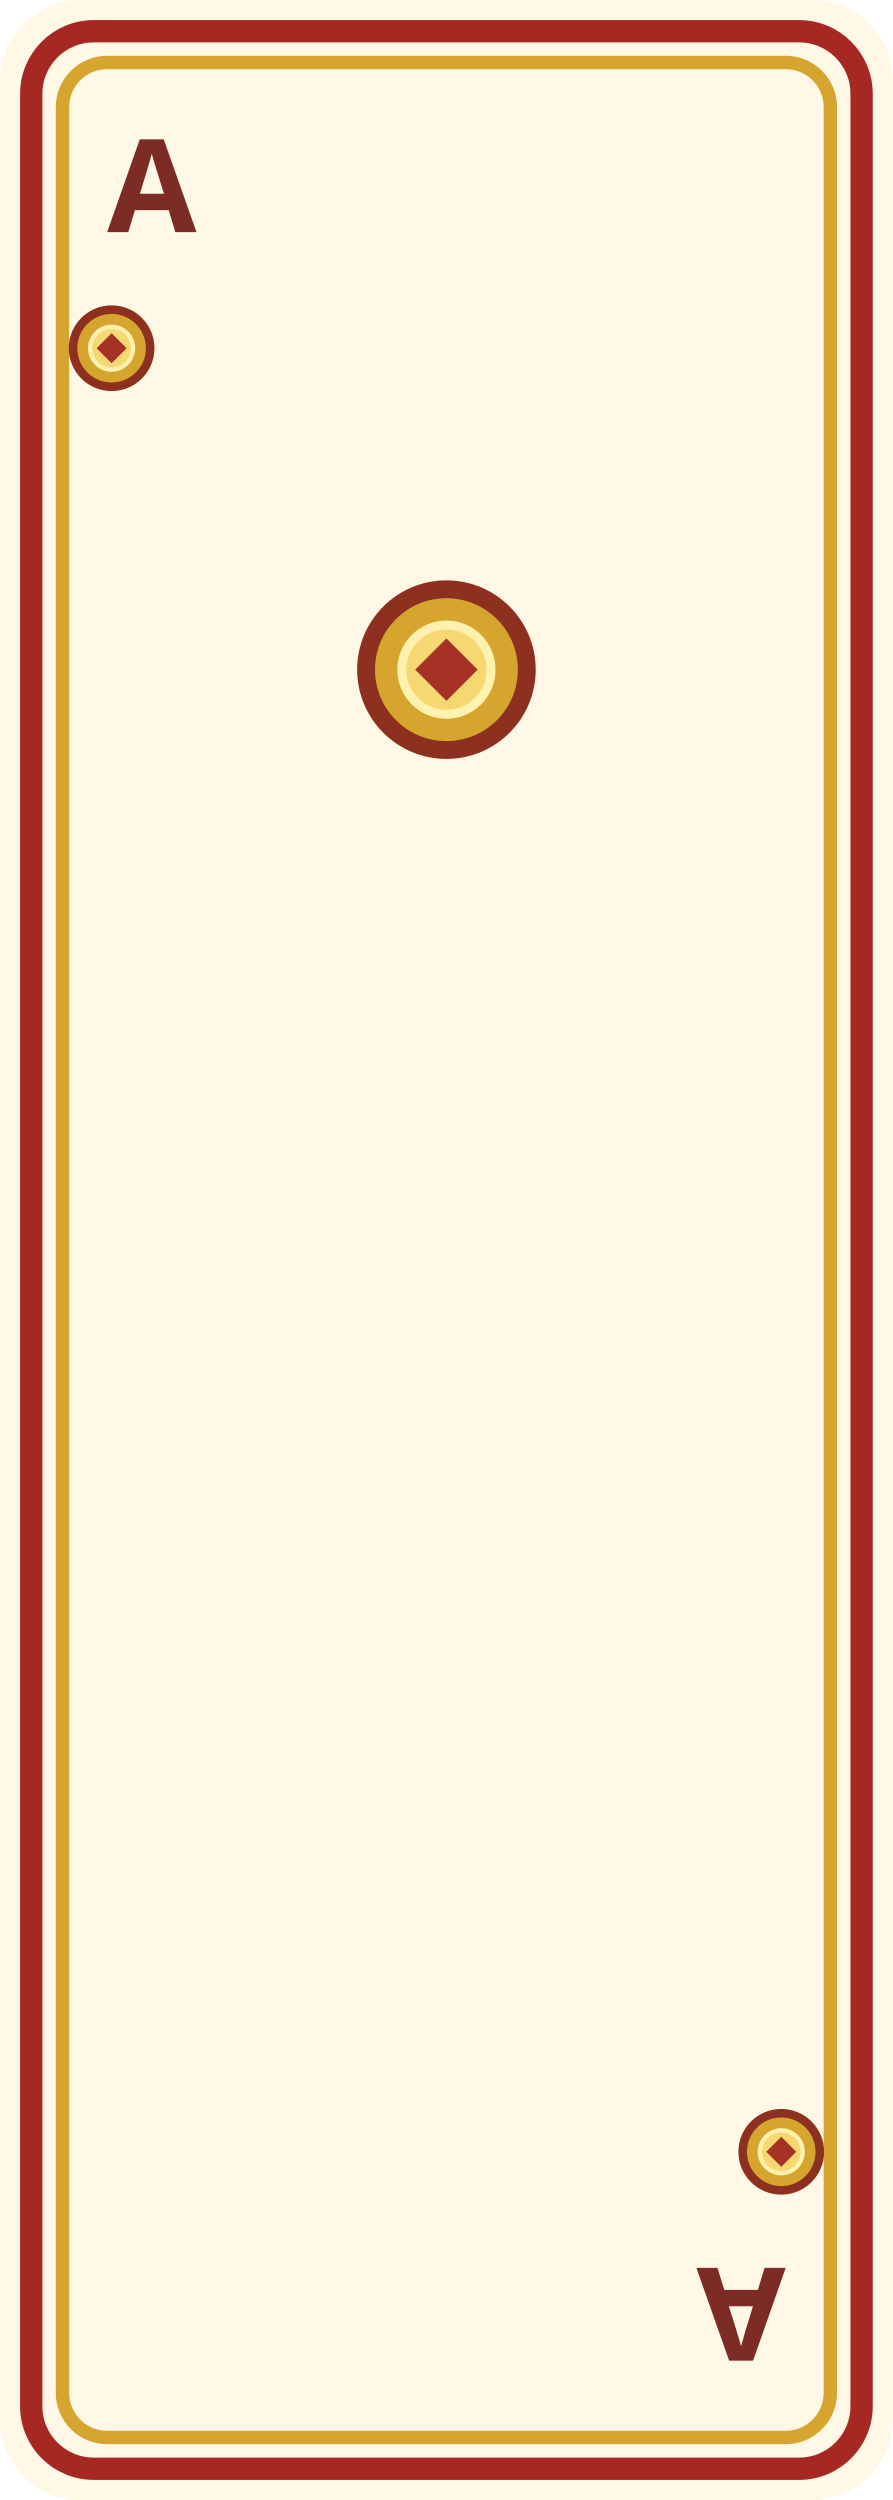
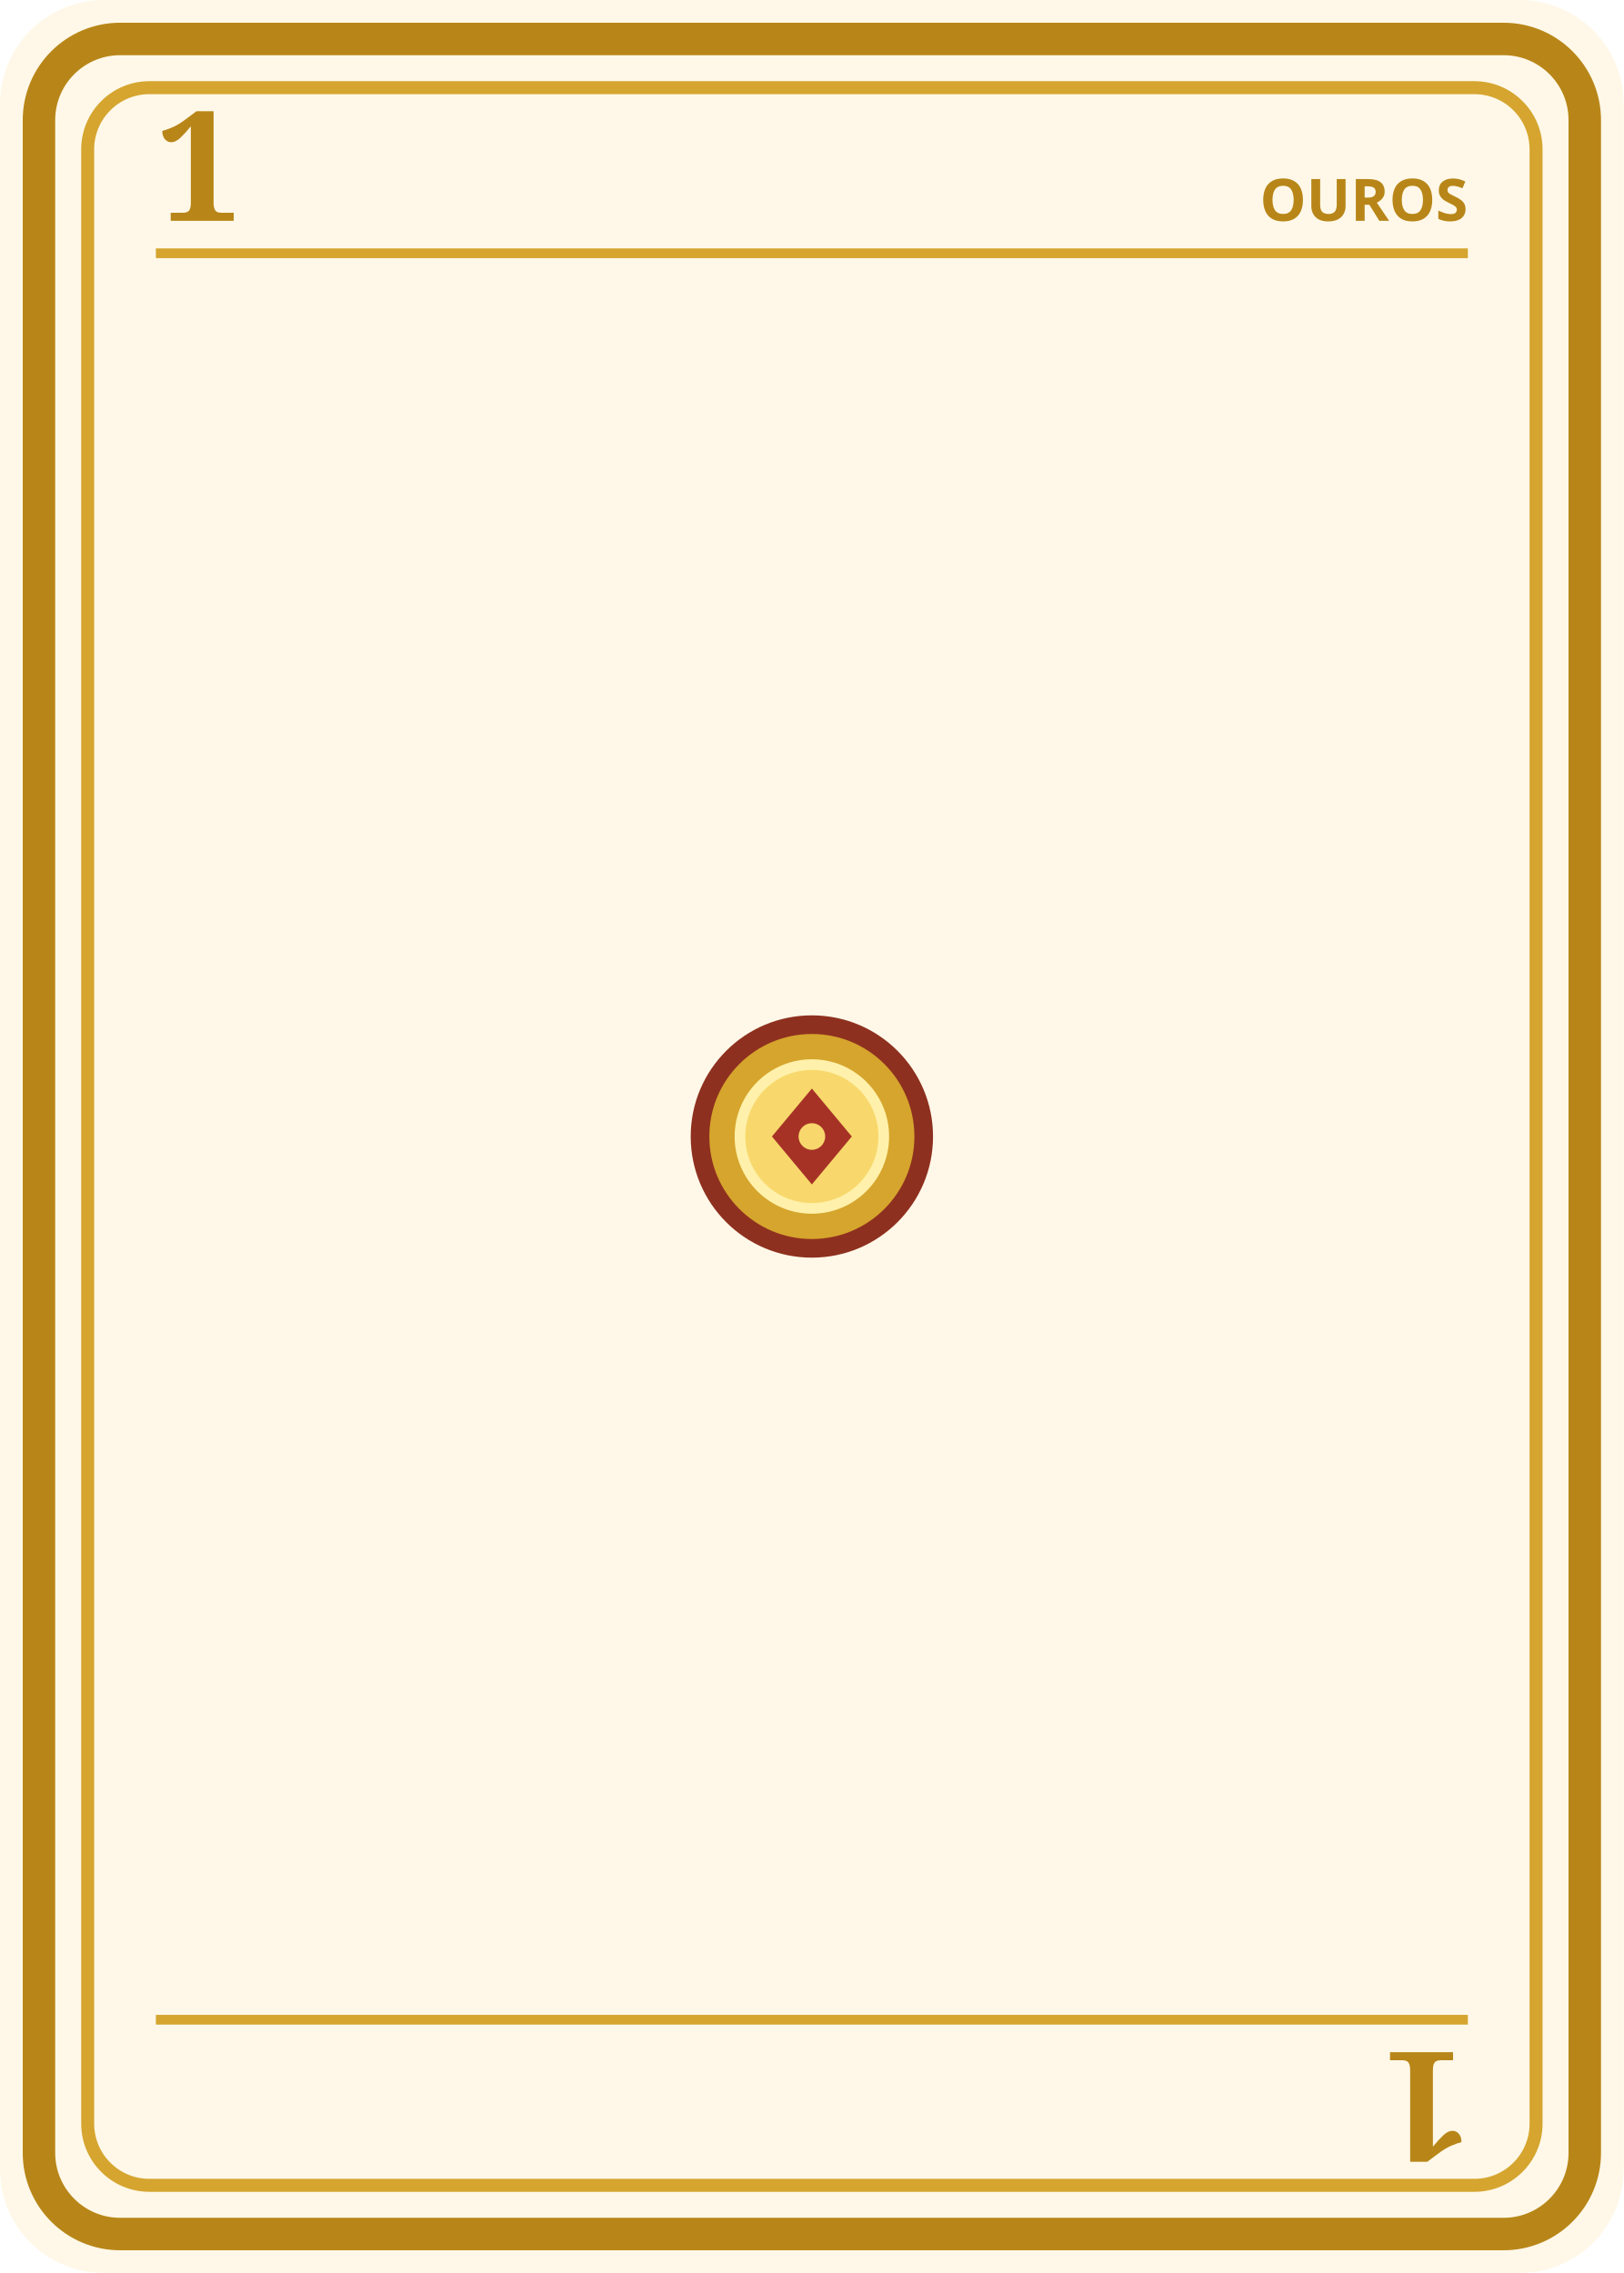
- <svg xmlns="http://www.w3.org/2000/svg" width="200" height="560" viewBox="0 0 200 560">
-   <rect width="200" height="560" rx="18" fill="#fff8e7" />
-   <rect x="7" y="7" width="186" height="546" rx="14" fill="none" stroke="#a52922" stroke-width="5" />
-   <rect x="14" y="14" width="172" height="532" rx="10" fill="none" stroke="#d5a52f" stroke-width="3" />
-   <text x="24" y="52" font-size="29" font-family="sans-serif" font-weight="bold" fill="#7d2c25">A</text>
-   <g transform="translate(25 78) scale(0.48)">
-     <circle r="18" fill="#d6a52d" stroke="#8e301f" stroke-width="4" />
-     <circle r="10" fill="#f6d873" stroke="#fff2b0" stroke-width="2" />
-     <path d="M-7 0L0-7 7 0 0 7Z" fill="#a63226" />
+ <svg xmlns="http://www.w3.org/2000/svg" width="500" height="700" viewBox="0 0 500 700">
+   <rect width="500" height="700" rx="32" fill="#fff8e8" />
+   <rect x="12" y="12" width="476" height="676" rx="25" fill="none" stroke="#b88618" stroke-width="10" />
+   <rect x="27" y="27" width="446" height="646" rx="19" fill="none" stroke="#d5a52f" stroke-width="4" />
+   <path d="M48 78H452M48 622H452" stroke="#d5a52f" stroke-width="3" />
+   <text x="48" y="68" font-size="47" font-family="serif" font-weight="bold" fill="#b88618">1</text>
+   <text x="452" y="68" text-anchor="end" font-size="18" font-family="sans-serif" font-weight="bold" fill="#b88618">OUROS</text>
+   <g transform="rotate(180 250 350)">
+     <text x="48" y="68" font-size="47" font-family="serif" font-weight="bold" fill="#b88618">1</text>
  </g>
-   <g transform="translate(100 150) scale(1)">
-     <circle r="18" fill="#d6a52d" stroke="#8e301f" stroke-width="4" />
-     <circle r="10" fill="#f6d873" stroke="#fff2b0" stroke-width="2" />
-     <path d="M-7 0L0-7 7 0 0 7Z" fill="#a63226" />
-   </g>
-   <g transform="rotate(180 100 280)">
-     <text x="24" y="52" font-size="29" font-family="sans-serif" font-weight="bold" fill="#7d2c25">A</text>
-     <g transform="translate(25 78) scale(0.48)">
-       <circle r="18" fill="#d6a52d" stroke="#8e301f" stroke-width="4" />
-       <circle r="10" fill="#f6d873" stroke="#fff2b0" stroke-width="2" />
-       <path d="M-7 0L0-7 7 0 0 7Z" fill="#a63226" />
-     </g>
+   <g transform="translate(250 350) scale(0.82)">
+     <circle r="42" fill="#d6a52d" stroke="#8e301f" stroke-width="7" />
+     <circle r="27" fill="#f8d86c" stroke="#fff1ab" stroke-width="4" />
+     <path d="M-15 0L0-18 15 0 0 18Z" fill="#a63226" />
+     <circle r="5" fill="#f8d86c" />
  </g>
</svg>
